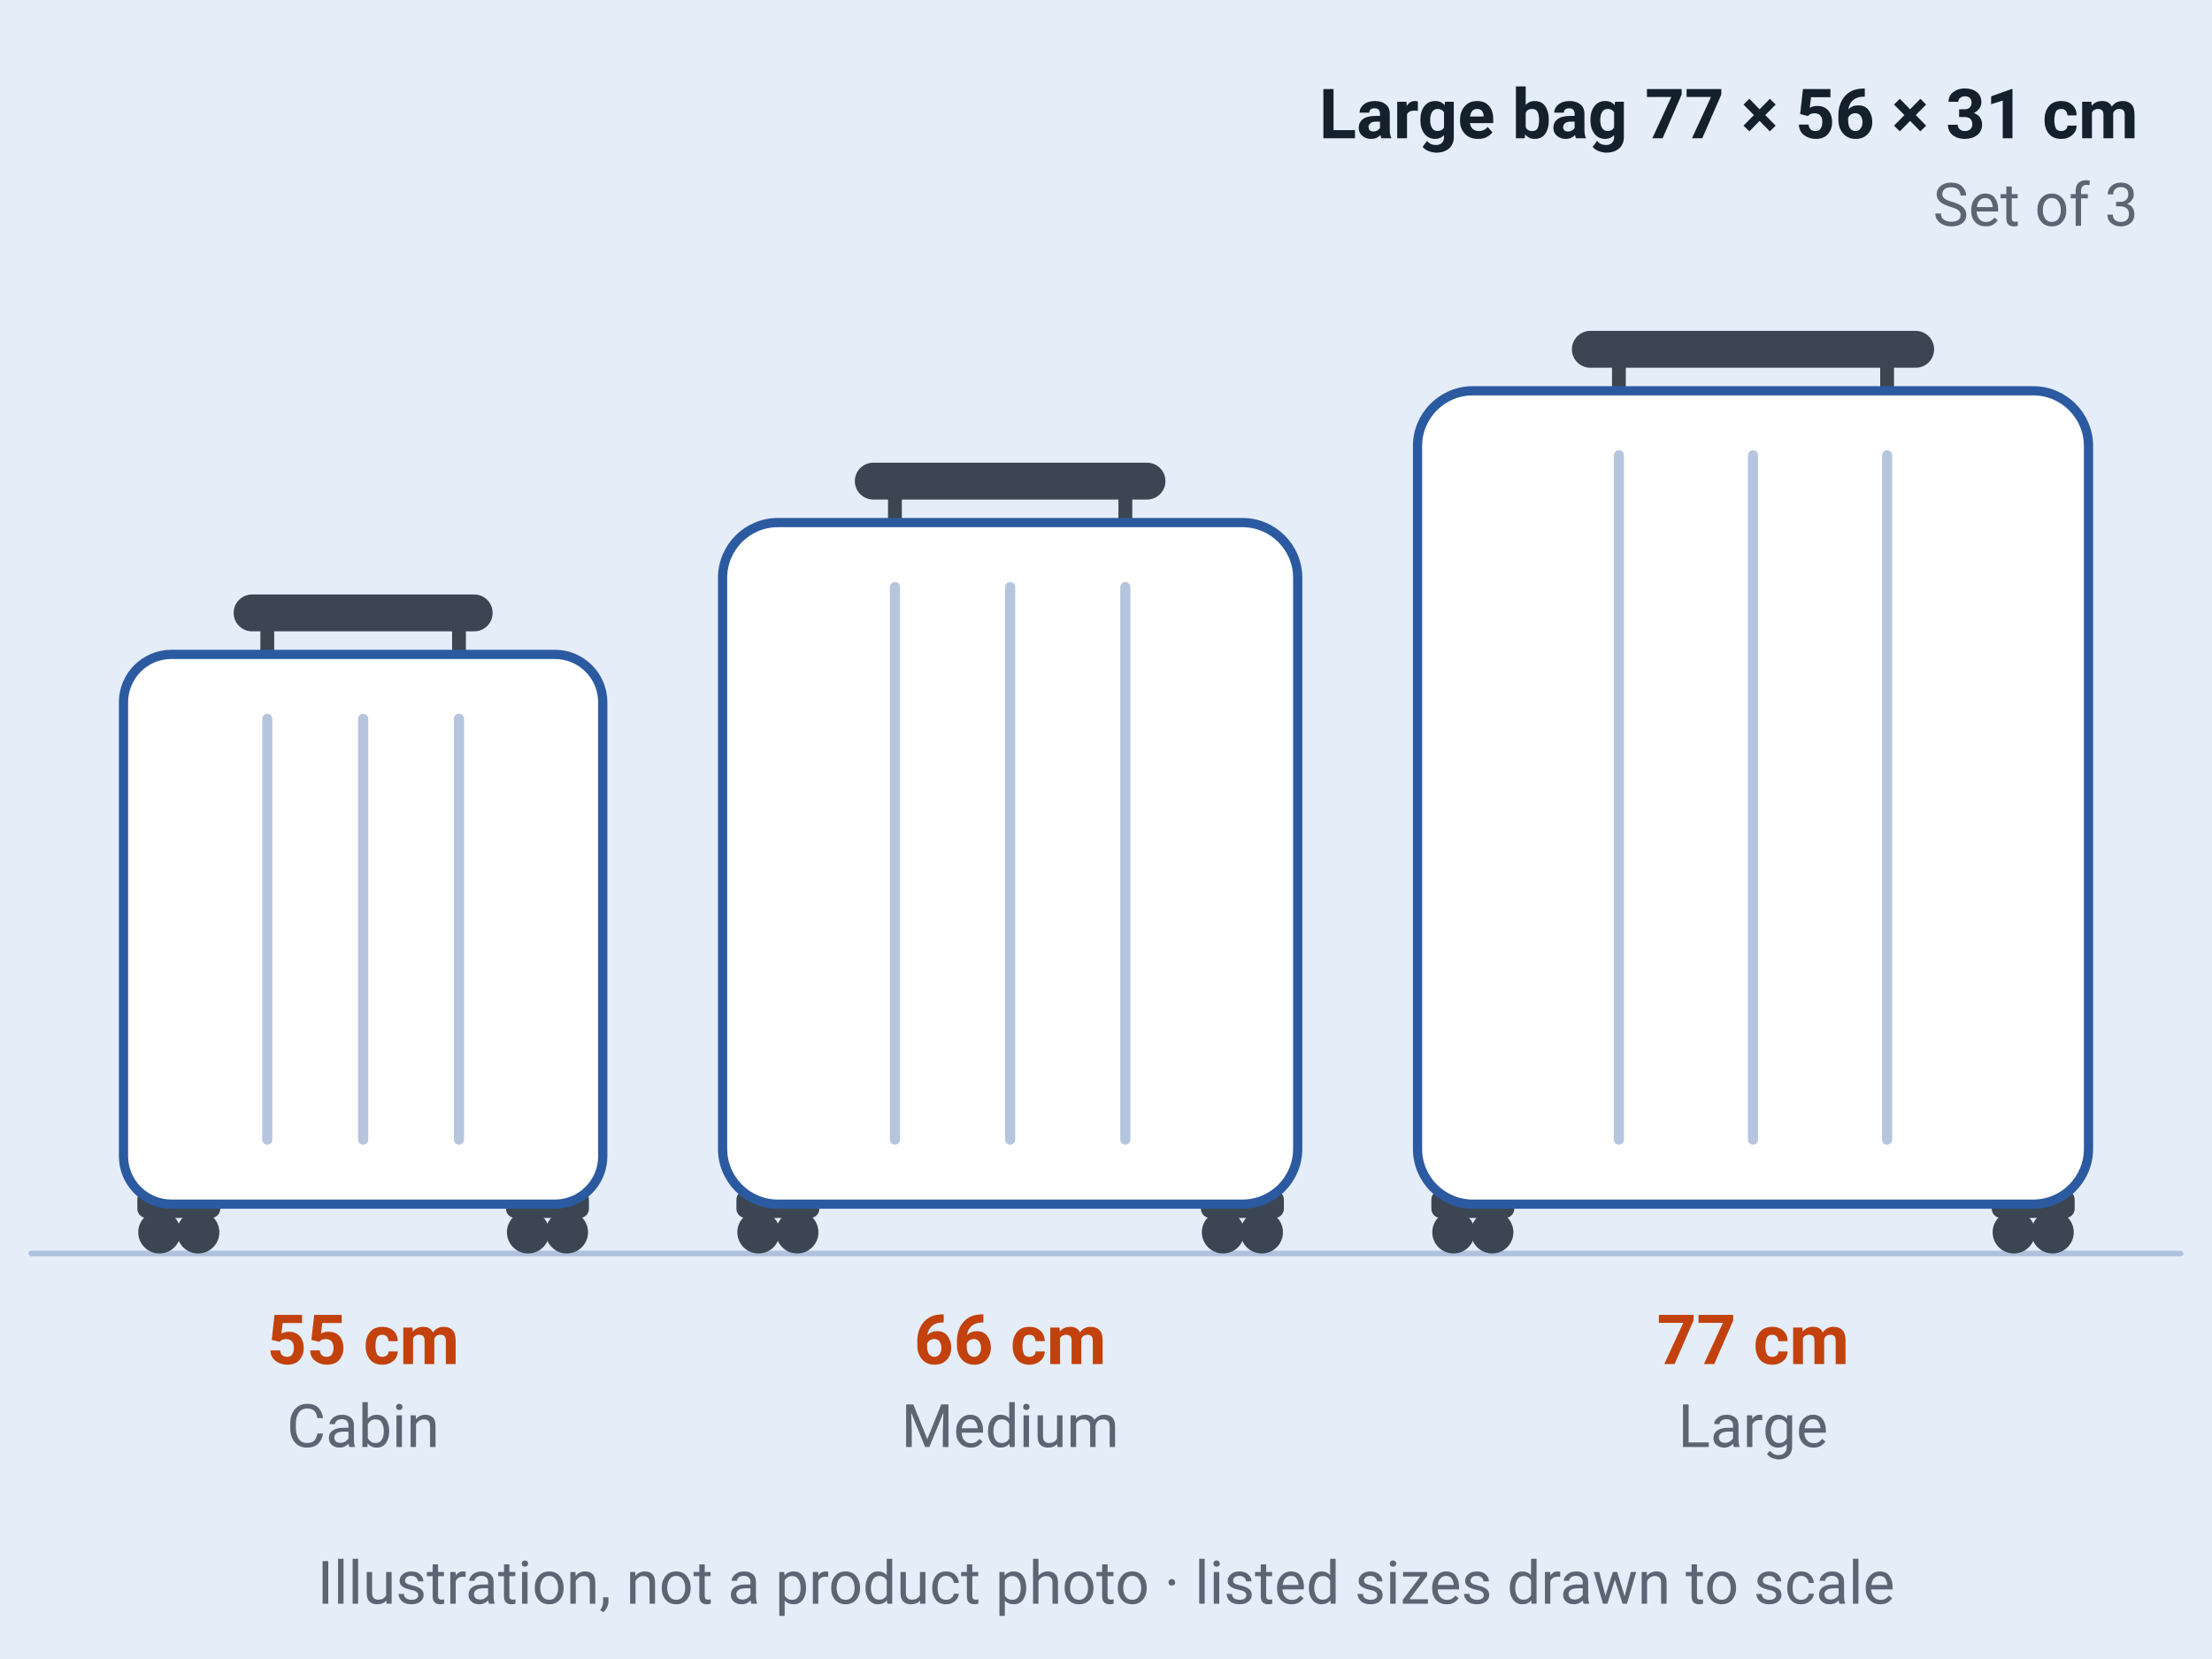
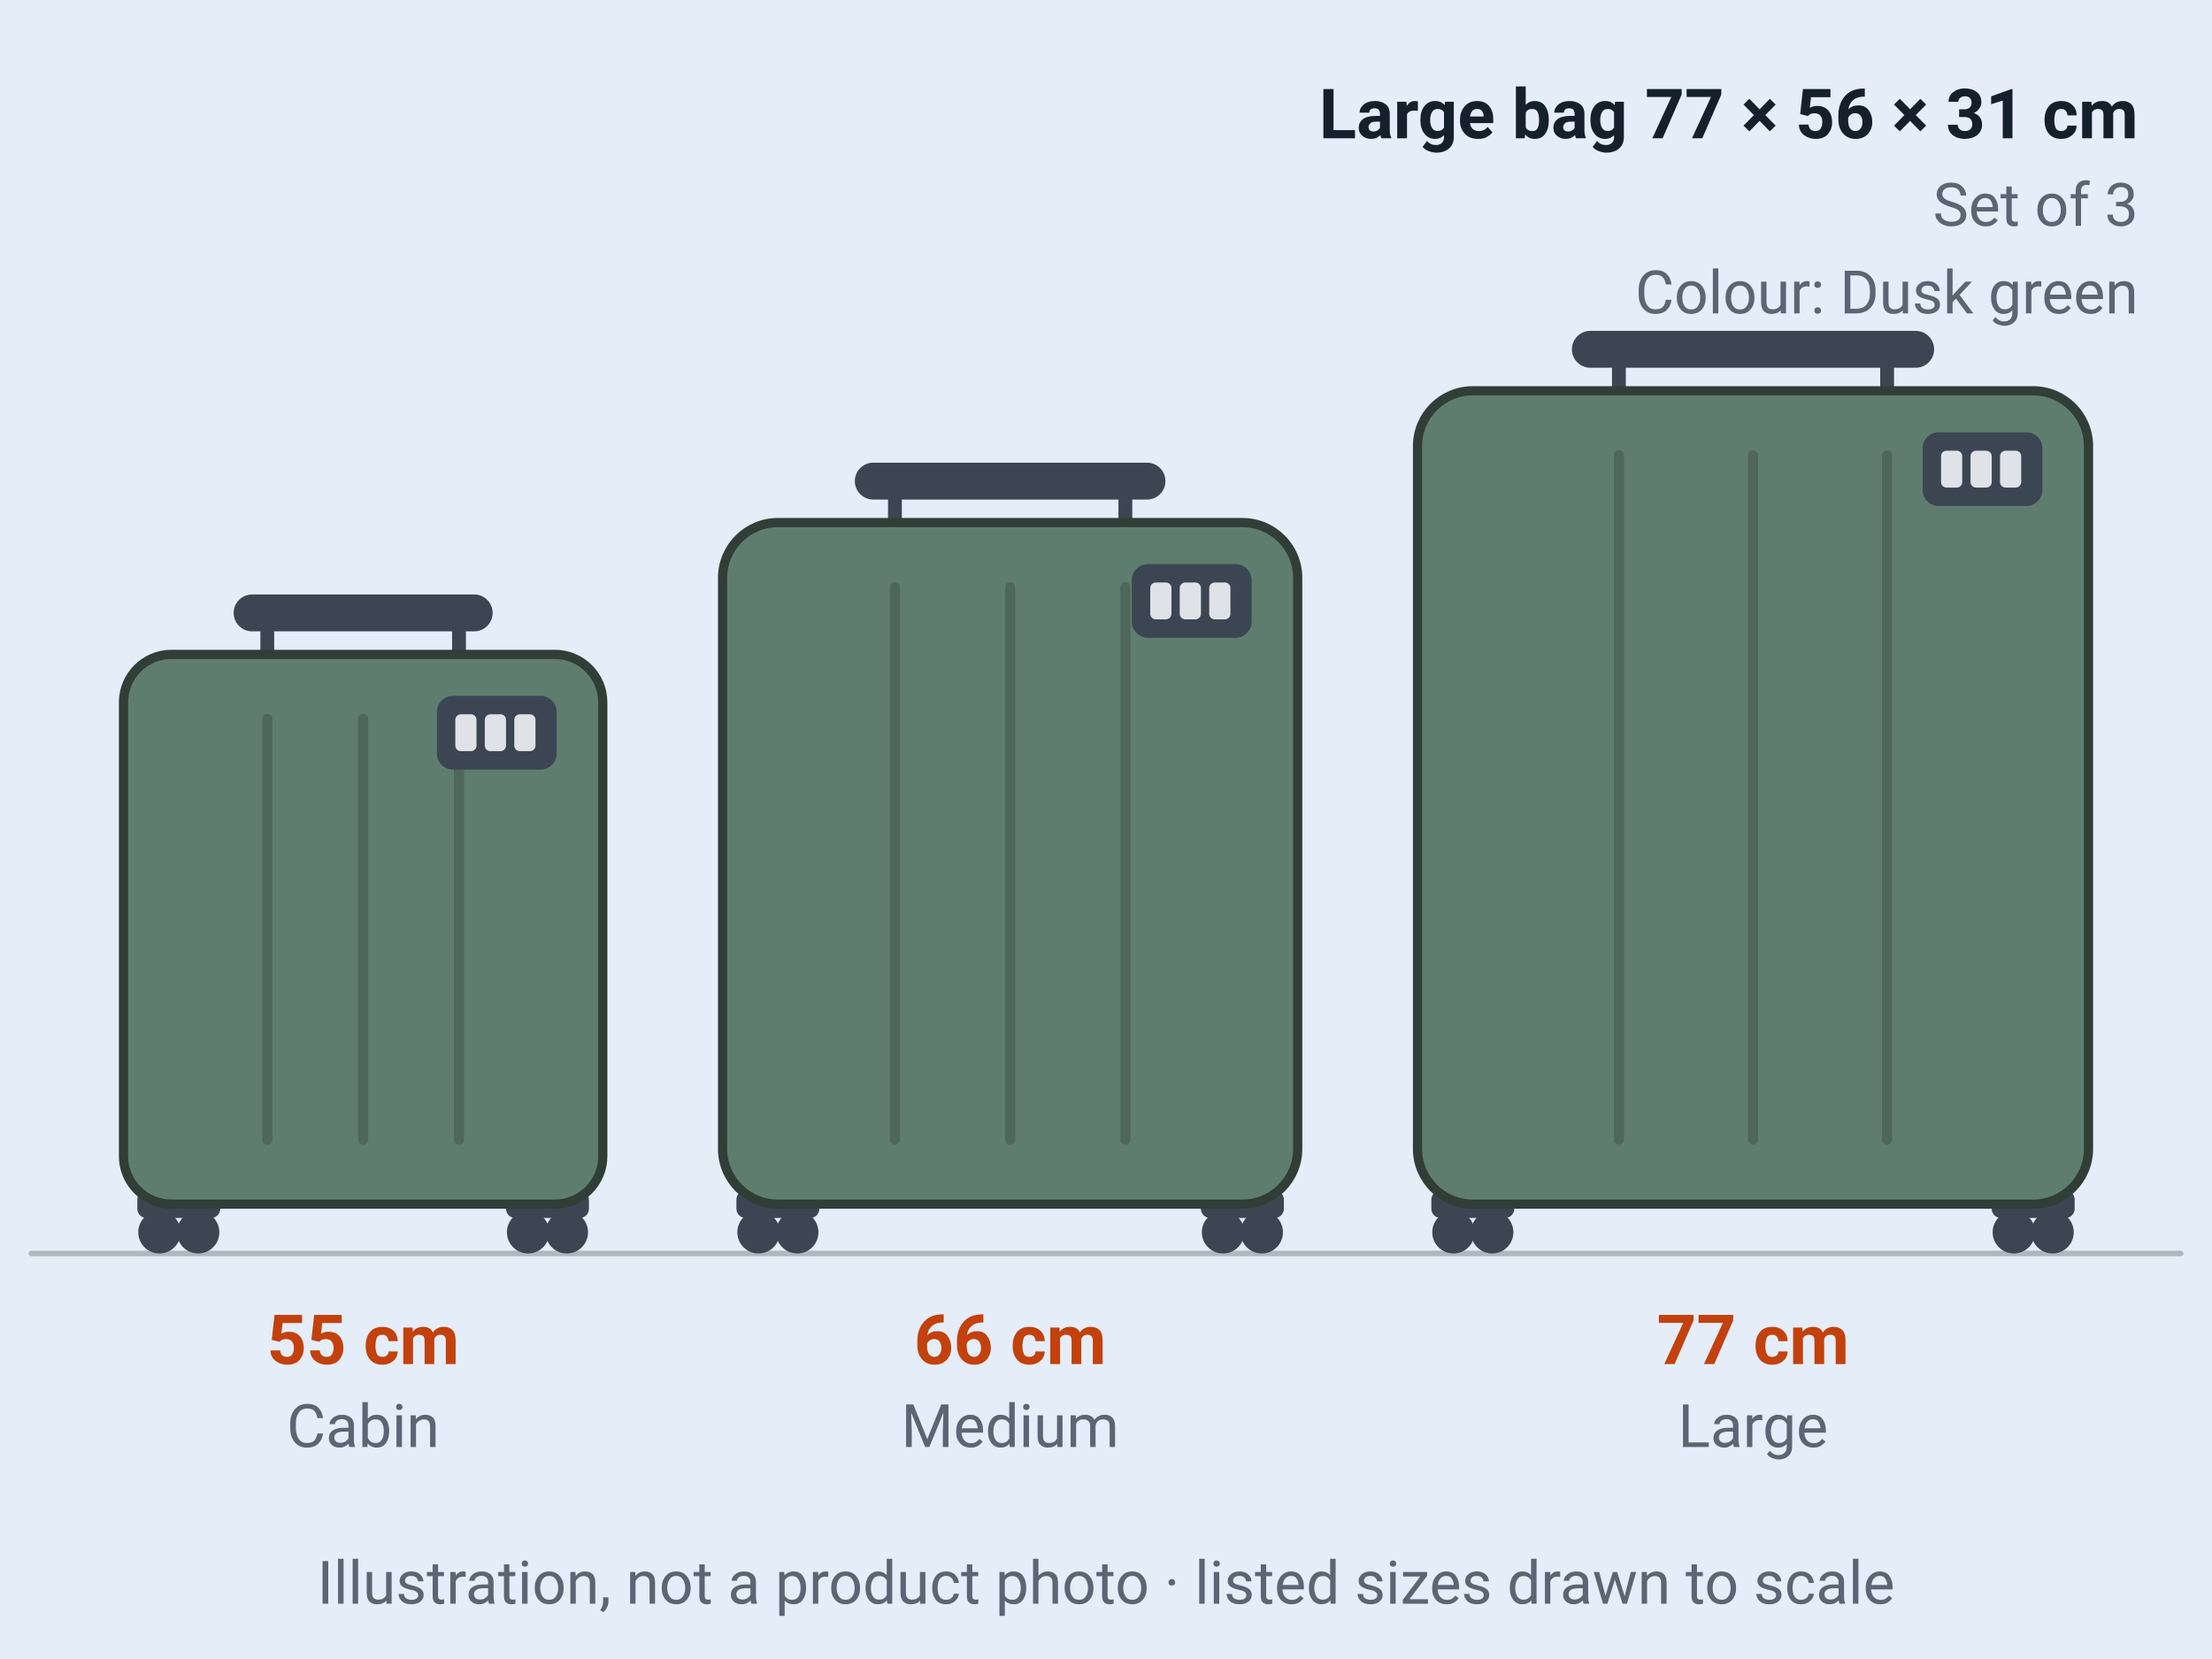
<svg xmlns="http://www.w3.org/2000/svg" viewBox="0 0 480 360" width="480" height="360" role="img">
-   <style>.k,.ks,.fs,.pk,.d,.l{fill:none;stroke-linecap:round;stroke-linejoin:round}.bg{fill:#e5edf8}.f{fill:#ffffff}.s{fill:#dfe6f1}.p{fill:#3b4652}.k{stroke:#2b5aa0}.ks{stroke:#dfe6f1}.fs{stroke:#ffffff}.pk{stroke:#3b4652}.d{stroke:#c2410c}.dt{fill:#c2410c}.t{fill:#14202b}.m{fill:#5b6573}.l{stroke:#0f4c5c}.lt{fill:#0f4c5c}text{font-family:-apple-system, BlinkMacSystemFont, "Segoe UI", Roboto, Arial, sans-serif}@media (prefers-color-scheme:dark){.bg{fill:#18212f}.f{fill:#1d262e}.s{fill:#334355}.p{fill:#7d8995}.k{stroke:#8db5f0}.ks{stroke:#334355}.fs{stroke:#1d262e}.pk{stroke:#7d8995}.d{stroke:#fb923c}.dt{fill:#fb923c}.t{fill:#e8edf1}.m{fill:#9ba6b2}.l{stroke:#7cc4d4}.lt{fill:#7cc4d4}}</style>
+   <style>.k,.ks,.ka,.fs,.pk,.d,.l{fill:none;stroke-linecap:round;stroke-linejoin:round}.bg{fill:#e5edf8}.f{fill:#ffffff}.s,.a{fill:#dfe6f1}.p{fill:#3b4652}.k{stroke:#2b5aa0}.ks,.ka{stroke:#dfe6f1}.fs{stroke:#ffffff}.pk{stroke:#3b4652}.d{stroke:#c2410c}.dt{fill:#c2410c}.t{fill:#14202b}.m{fill:#5b6573}.l{stroke:#0f4c5c}.lt{fill:#0f4c5c}text{font-family:-apple-system, BlinkMacSystemFont, "Segoe UI", Roboto, Arial, sans-serif}@media (prefers-color-scheme:dark){.bg{fill:#18212f}.f{fill:#1d262e}.s,.a{fill:#334355}.p{fill:#7d8995}.k{stroke:#8db5f0}.ks,.ka{stroke:#334355}.fs{stroke:#1d262e}.pk{stroke:#7d8995}.d{stroke:#fb923c}.dt{fill:#fb923c}.t{fill:#e8edf1}.m{fill:#9ba6b2}.l{stroke:#7cc4d4}.lt{fill:#7cc4d4}}.f{fill:#5f7d6e}.s{fill:#50695c}.a{fill:#50695c}.k{stroke:#303e37}.fs{stroke:#5f7d6e}.ks{stroke:#50695c}.ka{stroke:#50695c}</style>
  <defs>
    <marker id="a" viewBox="0 0 10 10" refX="9" refY="5" markerWidth="6" markerHeight="6" orient="auto-start-reverse">
      <path d="M0 1 9 5 0 9z" class="dt" />
    </marker>
  </defs>
  <rect class="bg" width="100%" height="100%" />
  <line x1="6.8" y1="272" x2="473.2" y2="272" class="k" stroke-width="1.2" opacity=".3" />
  <line x1="58" y1="135" x2="58" y2="144" class="pk" stroke-width="3" />
  <line x1="99.6" y1="135" x2="99.6" y2="144" class="pk" stroke-width="3" />
  <rect x="50.7" y="129" width="56.2" height="8" rx="4" class="p" stroke-width="0" />
  <rect x="29.8" y="258.3" width="18" height="6" rx="2" class="p" stroke-width="0" />
  <circle cx="34.6" cy="267.4" r="4.6" class="p" />
  <circle cx="43" cy="267.4" r="4.6" class="p" />
  <rect x="109.8" y="258.3" width="18" height="6" rx="2" class="p" stroke-width="0" />
  <circle cx="114.6" cy="267.4" r="4.6" class="p" />
  <circle cx="123" cy="267.4" r="4.6" class="p" />
  <rect x="26.8" y="142" width="104" height="119.3" rx="10.4" class="f k" stroke-width="2" />
  <line x1="58" y1="156" x2="58" y2="247.3" class="k" stroke-width="2.2" opacity=".35" />
  <line x1="78.8" y1="156" x2="78.8" y2="247.3" class="k" stroke-width="2.2" opacity=".35" />
  <line x1="99.6" y1="156" x2="99.6" y2="247.3" class="k" stroke-width="2.2" opacity=".35" />
+   <rect x="94.8" y="151" width="26" height="16" rx="3.5" class="p" stroke-width="0" />
+   <rect x="98.8" y="155" width="4.6" height="8" rx="1.2" class="" stroke-width="0" fill="#dfe3e7" />
+   <rect x="105.2" y="155" width="4.6" height="8" rx="1.2" class="" stroke-width="0" fill="#dfe3e7" />
+   <rect x="111.6" y="155" width="4.6" height="8" rx="1.2" class="" stroke-width="0" fill="#dfe3e7" />
  <text x="78.8" y="296" class="dt" font-size="15" font-weight="700" text-anchor="middle">55 cm</text>
  <text x="78.8" y="314" class="m" font-size="13" text-anchor="middle">Cabin</text>
  <line x1="194.2" y1="106.4" x2="194.2" y2="115.4" class="pk" stroke-width="3" />
  <line x1="244.2" y1="106.4" x2="244.2" y2="115.4" class="pk" stroke-width="3" />
  <rect x="185.5" y="100.4" width="67.4" height="8" rx="4" class="p" stroke-width="0" />
  <rect x="159.8" y="258.3" width="18" height="6" rx="2" class="p" stroke-width="0" />
  <circle cx="164.6" cy="267.4" r="4.6" class="p" />
  <circle cx="173" cy="267.4" r="4.6" class="p" />
  <rect x="260.6" y="258.3" width="18" height="6" rx="2" class="p" stroke-width="0" />
  <circle cx="265.4" cy="267.4" r="4.6" class="p" />
  <circle cx="273.8" cy="267.4" r="4.6" class="p" />
  <rect x="156.8" y="113.4" width="124.8" height="147.9" rx="12" class="f k" stroke-width="2" />
  <line x1="194.2" y1="127.4" x2="194.2" y2="247.3" class="k" stroke-width="2.2" opacity=".35" />
  <line x1="219.2" y1="127.4" x2="219.2" y2="247.3" class="k" stroke-width="2.2" opacity=".35" />
  <line x1="244.2" y1="127.4" x2="244.2" y2="247.3" class="k" stroke-width="2.2" opacity=".35" />
+   <rect x="245.6" y="122.4" width="26" height="16" rx="3.5" class="p" stroke-width="0" />
+   <rect x="249.6" y="126.4" width="4.6" height="8" rx="1.2" class="" stroke-width="0" fill="#dfe3e7" />
+   <rect x="256" y="126.4" width="4.6" height="8" rx="1.2" class="" stroke-width="0" fill="#dfe3e7" />
+   <rect x="262.4" y="126.4" width="4.6" height="8" rx="1.2" class="" stroke-width="0" fill="#dfe3e7" />
  <text x="219.2" y="296" class="dt" font-size="15" font-weight="700" text-anchor="middle">66 cm</text>
  <text x="219.2" y="314" class="m" font-size="13" text-anchor="middle">Medium</text>
  <line x1="351.3" y1="77.8" x2="351.3" y2="86.8" class="pk" stroke-width="3" />
  <line x1="409.5" y1="77.8" x2="409.5" y2="86.8" class="pk" stroke-width="3" />
  <rect x="341.1" y="71.8" width="78.6" height="8" rx="4" class="p" stroke-width="0" />
  <rect x="310.6" y="258.3" width="18" height="6" rx="2" class="p" stroke-width="0" />
  <circle cx="315.4" cy="267.4" r="4.6" class="p" />
  <circle cx="323.8" cy="267.4" r="4.6" class="p" />
  <rect x="432.2" y="258.3" width="18" height="6" rx="2" class="p" stroke-width="0" />
  <circle cx="437" cy="267.4" r="4.6" class="p" />
  <circle cx="445.4" cy="267.4" r="4.6" class="p" />
  <rect x="307.6" y="84.8" width="145.6" height="176.5" rx="12" class="f k" stroke-width="2" />
  <line x1="351.3" y1="98.8" x2="351.3" y2="247.3" class="k" stroke-width="2.2" opacity=".35" />
  <line x1="380.4" y1="98.8" x2="380.4" y2="247.3" class="k" stroke-width="2.2" opacity=".35" />
  <line x1="409.5" y1="98.8" x2="409.5" y2="247.3" class="k" stroke-width="2.2" opacity=".35" />
+   <rect x="417.2" y="93.8" width="26" height="16" rx="3.5" class="p" stroke-width="0" />
+   <rect x="421.2" y="97.8" width="4.6" height="8" rx="1.2" class="" stroke-width="0" fill="#dfe3e7" />
+   <rect x="427.6" y="97.8" width="4.6" height="8" rx="1.2" class="" stroke-width="0" fill="#dfe3e7" />
+   <rect x="434" y="97.8" width="4.6" height="8" rx="1.2" class="" stroke-width="0" fill="#dfe3e7" />
  <text x="380.4" y="296" class="dt" font-size="15" font-weight="700" text-anchor="middle">77 cm</text>
  <text x="380.4" y="314" class="m" font-size="13" text-anchor="middle">Large</text>
  <text x="464" y="30" class="t" font-size="15" font-weight="700" text-anchor="end">Large bag 77 × 56 × 31 cm</text>
  <text x="464" y="49" class="m" font-size="13" text-anchor="end">Set of 3</text>
+   <text x="464" y="68" class="m" font-size="13" text-anchor="end">Colour: Dusk green</text>
  <text x="240" y="348" class="m" font-size="13" text-anchor="middle">Illustration, not a product photo · listed sizes drawn to scale</text>
</svg>
